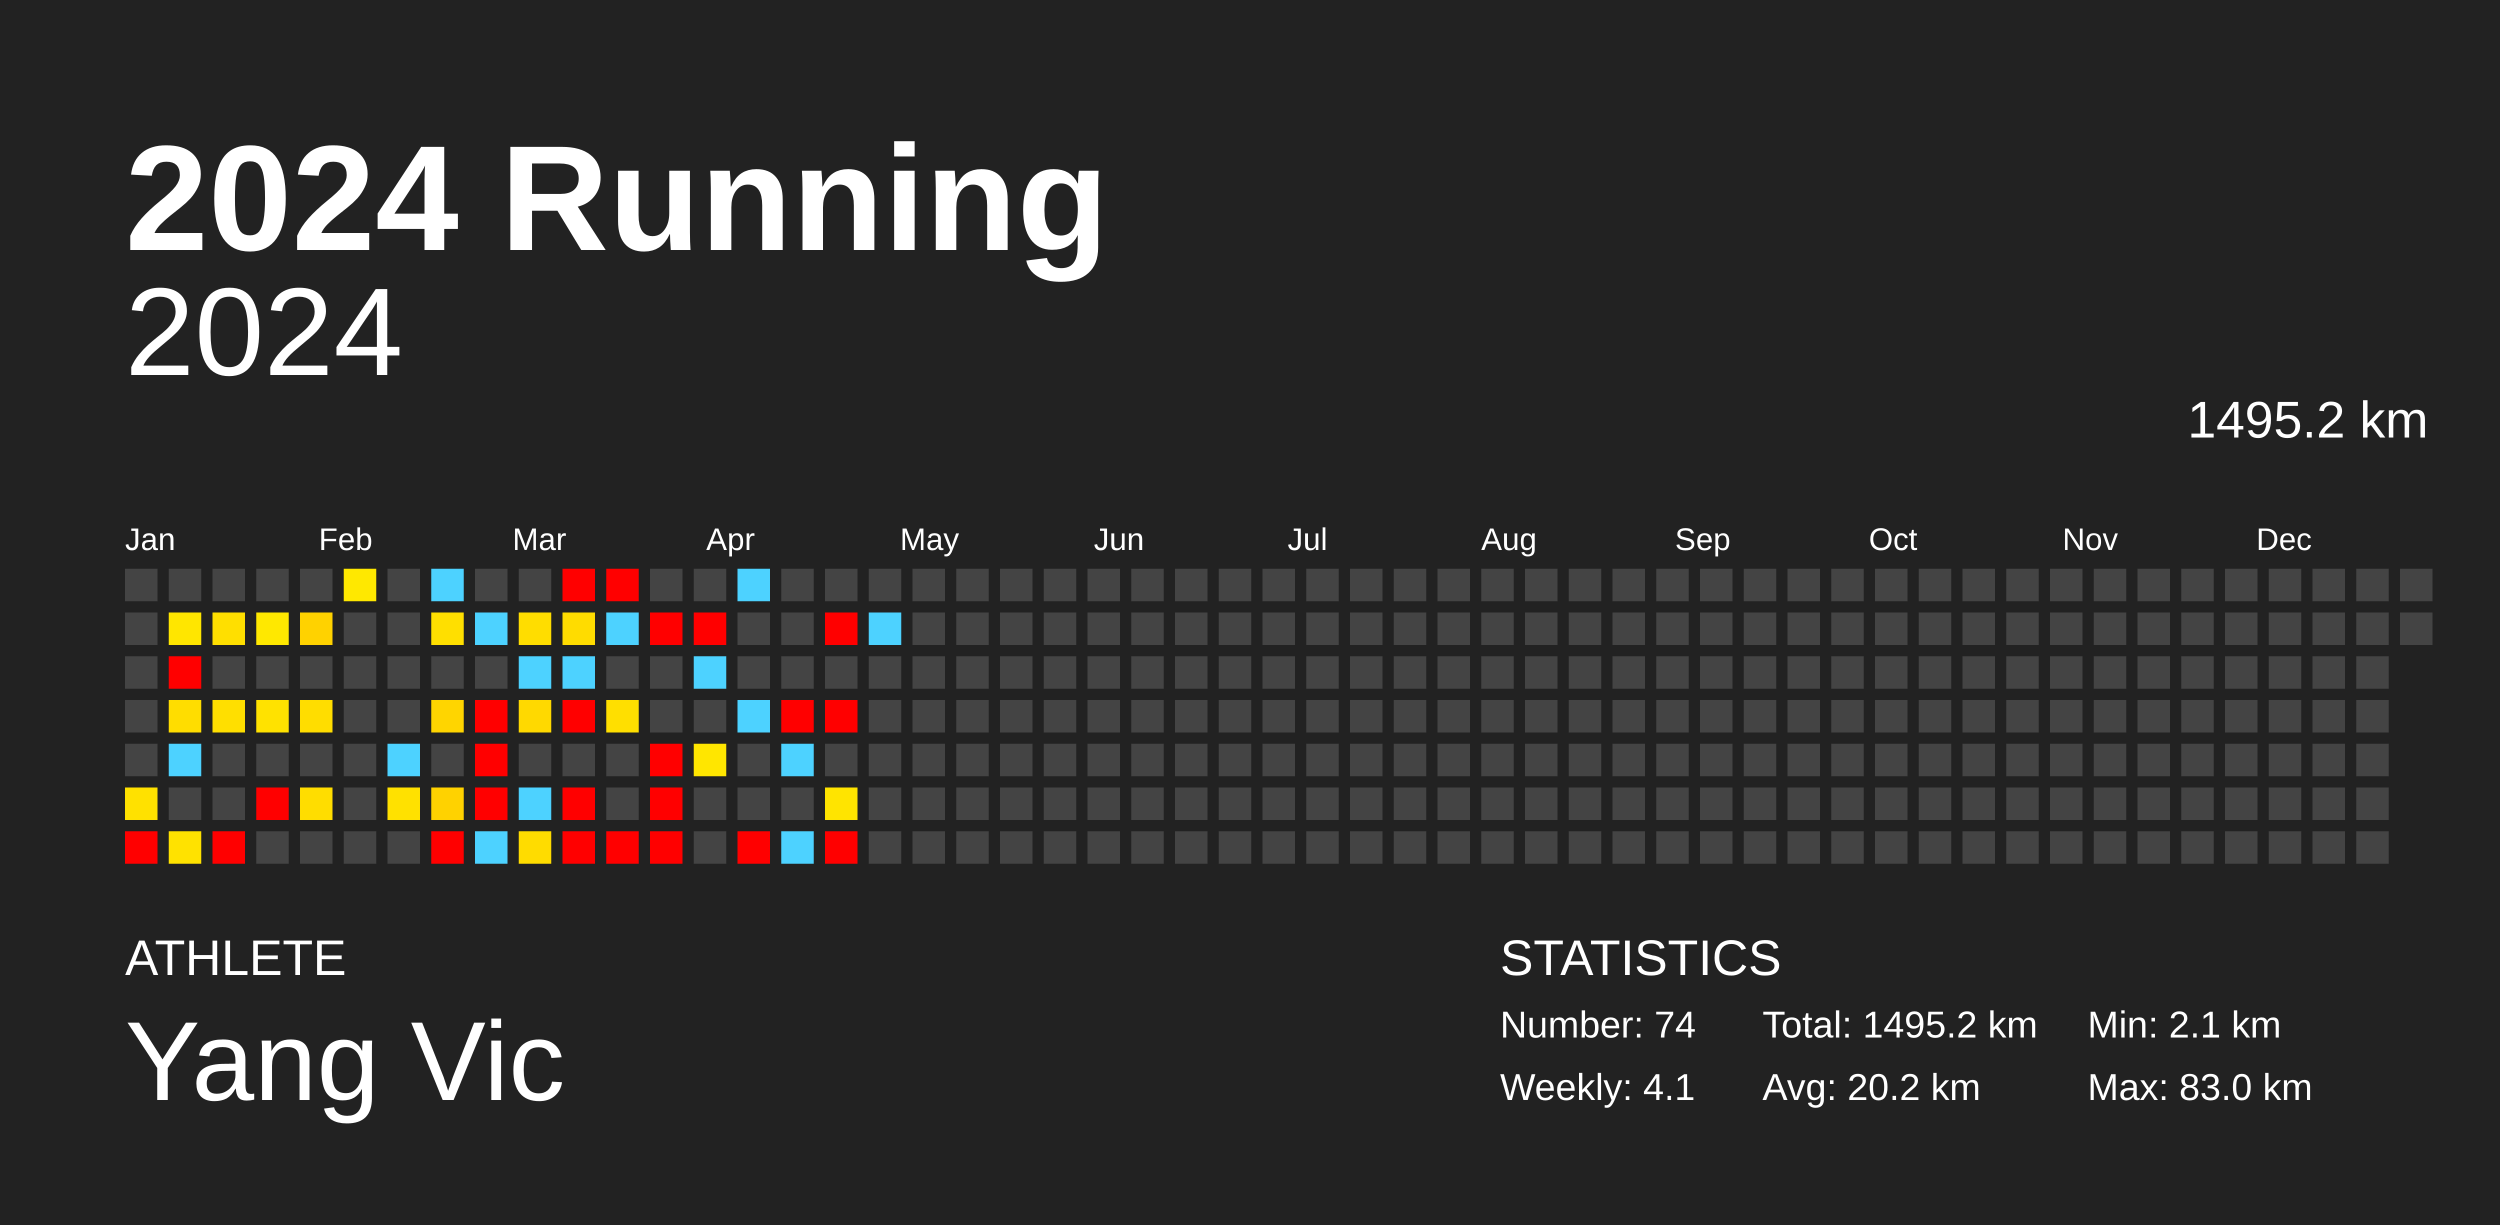
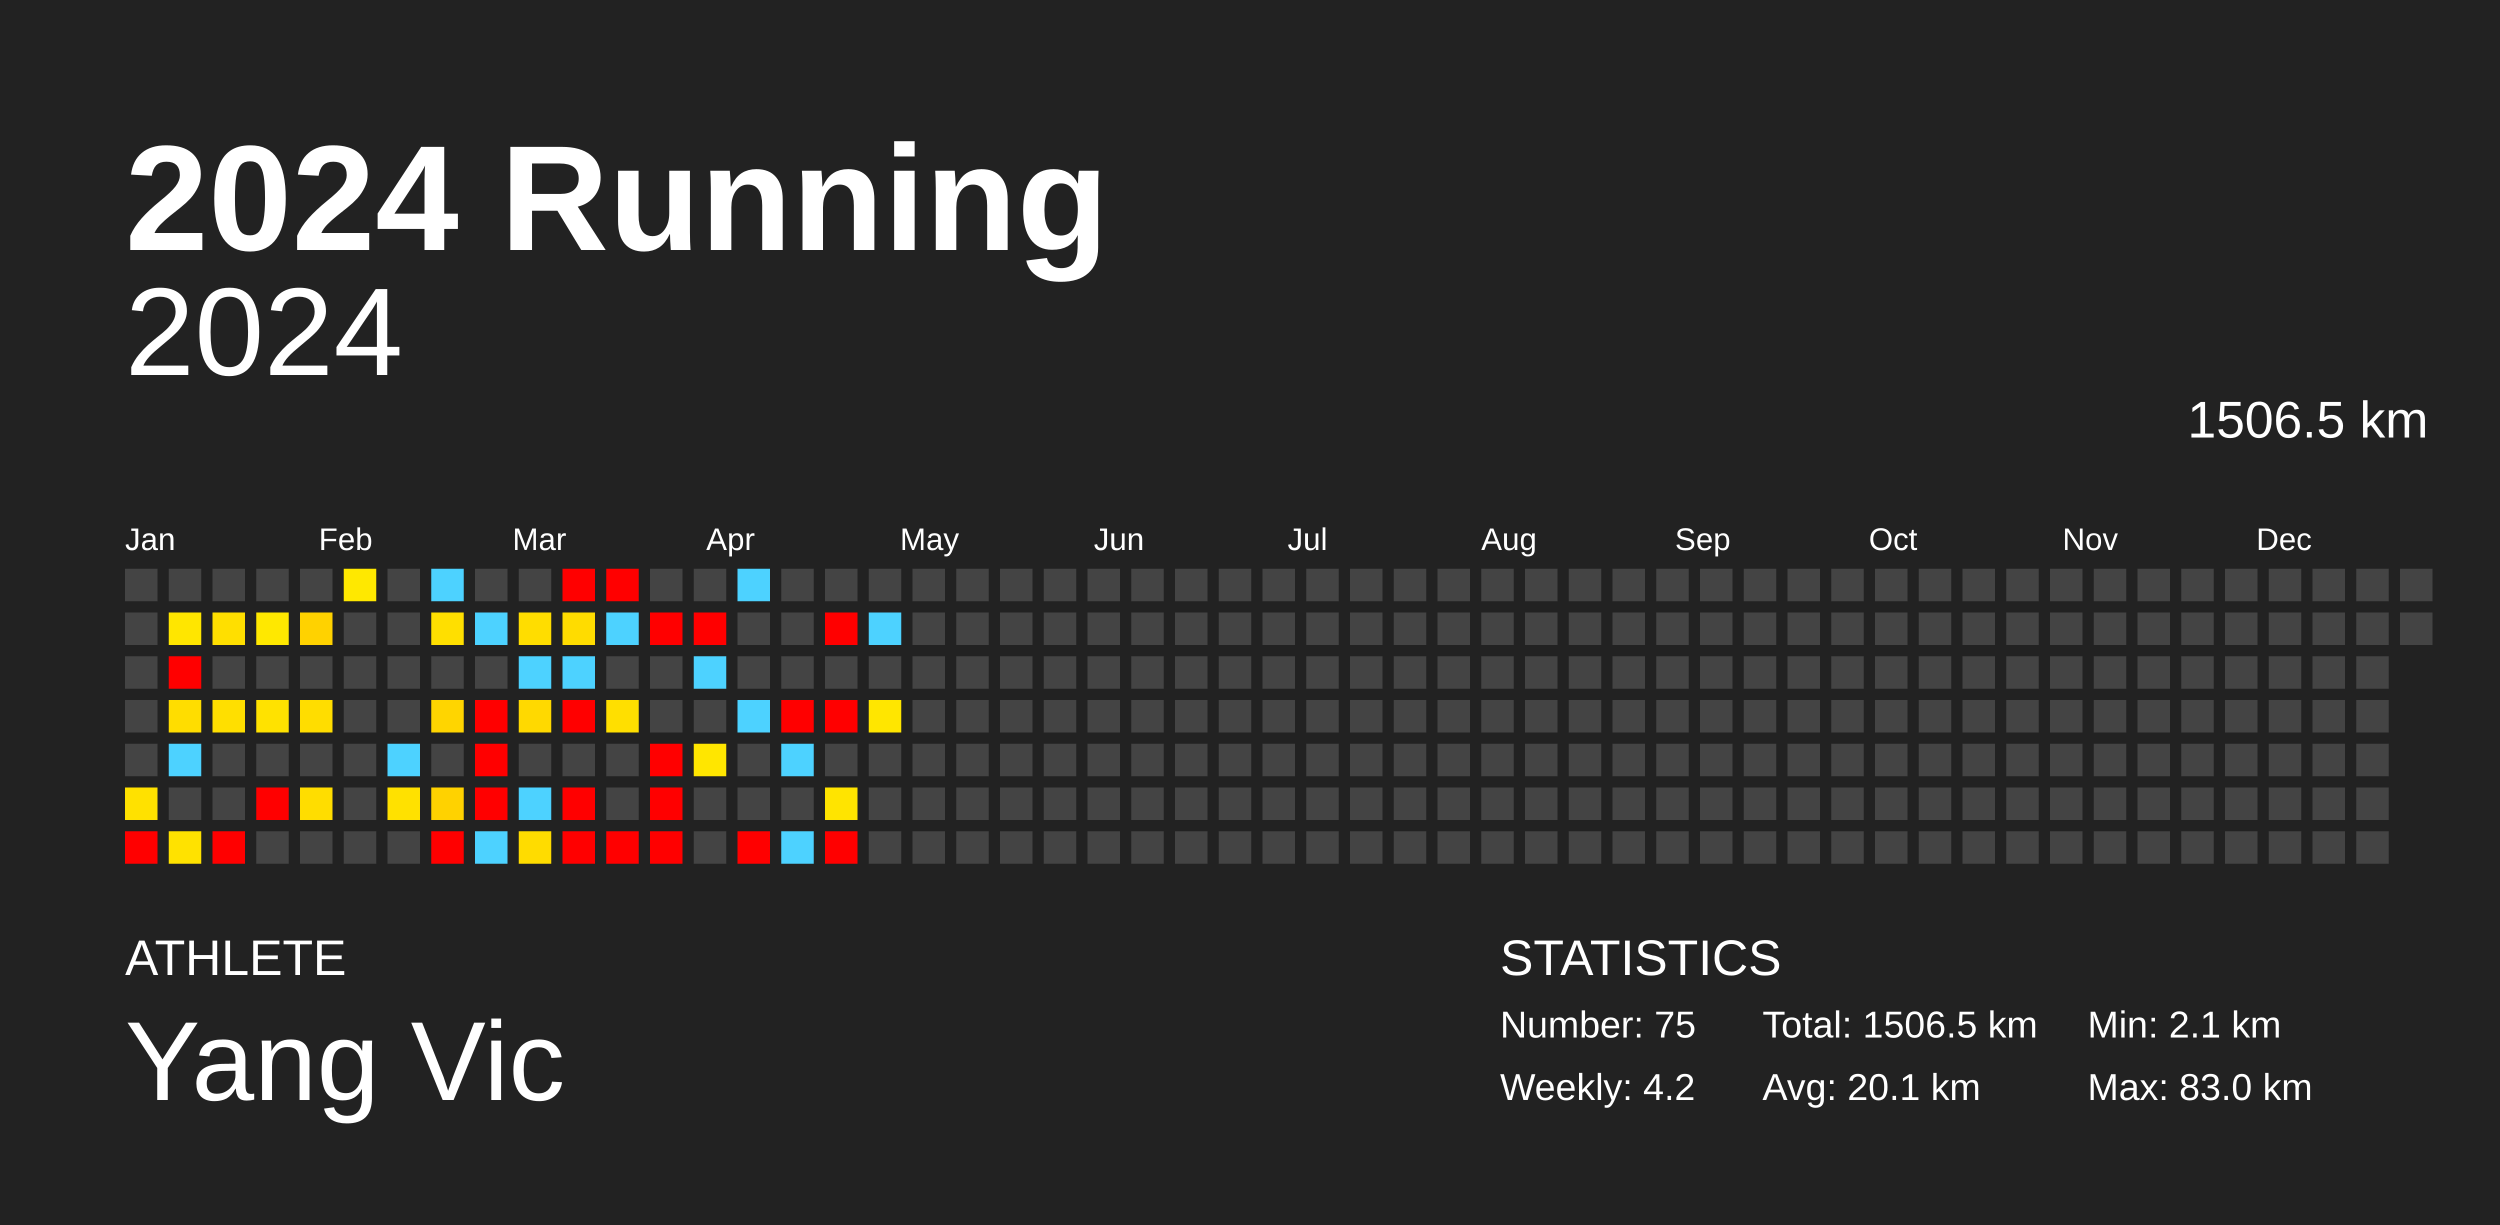
<svg xmlns="http://www.w3.org/2000/svg" baseProfile="full" height="98mm" version="1.1" viewBox="0,0,200,98" width="200mm">
  <defs />
  <rect fill="#222222" height="98" width="200" x="0" y="0" />
  <text fill="#FFFFFF" style="font-size:12px; font-family:Arial; font-weight:bold;" x="10" y="20">2024 Running</text>
  <text fill="#FFFFFF" style="font-size:4px; font-family:Arial" x="10" y="78">ATHLETE</text>
  <text fill="#FFFFFF" style="font-size:9px; font-family:Arial" x="10" y="88">Yang Vic</text>
  <text fill="#FFFFFF" style="font-size:4px; font-family:Arial" x="120" y="78">STATISTICS</text>
-   <text fill="#FFFFFF" style="font-size:3px; font-family:Arial" x="120" y="83">Number: 74</text>
-   <text fill="#FFFFFF" style="font-size:3px; font-family:Arial" x="120" y="88">Weekly: 4.1</text>
-   <text fill="#FFFFFF" style="font-size:3px; font-family:Arial" x="141" y="83">Total: 1495.2 km</text>
-   <text fill="#FFFFFF" style="font-size:3px; font-family:Arial" x="141" y="88">Avg: 20.2 km</text>
+   <text fill="#FFFFFF" style="font-size:3px; font-family:Arial" x="120" y="83">Number: 75</text>
+   <text fill="#FFFFFF" style="font-size:3px; font-family:Arial" x="120" y="88">Weekly: 4.2</text>
+   <text fill="#FFFFFF" style="font-size:3px; font-family:Arial" x="141" y="83">Total: 1506.5 km</text>
+   <text fill="#FFFFFF" style="font-size:3px; font-family:Arial" x="141" y="88">Avg: 20.1 km</text>
  <text fill="#FFFFFF" style="font-size:3px; font-family:Arial" x="167" y="83">Min: 2.1 km</text>
  <text fill="#FFFFFF" style="font-size:3px; font-family:Arial" x="167" y="88">Max: 83.0 km</text>
  <text alignment-baseline="hanging" fill="#FFFFFF" style="font-size:10.0px; font-family:Arial;" x="10" y="30">2024</text>
-   <text alignment-baseline="hanging" fill="#FFFFFF" style="font-size:4.125px; font-family:Arial;" x="175" y="35">1495.2 km</text>
+   <text alignment-baseline="hanging" fill="#FFFFFF" style="font-size:4.125px; font-family:Arial;" x="175" y="35">1506.5 km</text>
  <text fill="#FFFFFF" style="font-size:2.5px; font-family:Arial" x="10.0" y="44">Jan</text>
  <text fill="#FFFFFF" style="font-size:2.5px; font-family:Arial" x="25.5" y="44">Feb</text>
  <text fill="#FFFFFF" style="font-size:2.5px; font-family:Arial" x="41.0" y="44">Mar</text>
  <text fill="#FFFFFF" style="font-size:2.5px; font-family:Arial" x="56.5" y="44">Apr</text>
  <text fill="#FFFFFF" style="font-size:2.5px; font-family:Arial" x="72.0" y="44">May</text>
  <text fill="#FFFFFF" style="font-size:2.5px; font-family:Arial" x="87.5" y="44">Jun</text>
  <text fill="#FFFFFF" style="font-size:2.5px; font-family:Arial" x="103.0" y="44">Jul</text>
  <text fill="#FFFFFF" style="font-size:2.5px; font-family:Arial" x="118.5" y="44">Aug</text>
  <text fill="#FFFFFF" style="font-size:2.5px; font-family:Arial" x="134.0" y="44">Sep</text>
  <text fill="#FFFFFF" style="font-size:2.5px; font-family:Arial" x="149.5" y="44">Oct</text>
  <text fill="#FFFFFF" style="font-size:2.5px; font-family:Arial" x="165.0" y="44">Nov</text>
  <text fill="#FFFFFF" style="font-size:2.5px; font-family:Arial" x="180.5" y="44">Dec</text>
  <rect fill="#444444" height="2.6" width="2.6" x="10.0" y="45.5" />
  <rect fill="#444444" height="2.6" width="2.6" x="10.0" y="49.0" />
  <rect fill="#444444" height="2.6" width="2.6" x="10.0" y="52.5" />
  <rect fill="#444444" height="2.6" width="2.6" x="10.0" y="56.0" />
  <rect fill="#444444" height="2.6" width="2.6" x="10.0" y="59.5" />
  <rect fill="#ffe100" height="2.6" width="2.6" x="10.0" y="63.0" />
  <rect fill="red" height="2.6" width="2.6" x="10.0" y="66.5" />
  <rect fill="#444444" height="2.6" width="2.6" x="13.5" y="45.5" />
  <rect fill="#ffe600" height="2.6" width="2.6" x="13.5" y="49.0" />
  <rect fill="red" height="2.6" width="2.6" x="13.5" y="52.5" />
  <rect fill="#ffdd00" height="2.6" width="2.6" x="13.5" y="56.0" />
  <rect fill="#4dd2ff" height="2.6" width="2.6" x="13.5" y="59.5" />
  <rect fill="#444444" height="2.6" width="2.6" x="13.5" y="63.0" />
  <rect fill="#ffe200" height="2.6" width="2.6" x="13.5" y="66.5" />
  <rect fill="#444444" height="2.6" width="2.6" x="17.0" y="45.5" />
  <rect fill="#ffdf00" height="2.6" width="2.6" x="17.0" y="49.0" />
  <rect fill="#444444" height="2.6" width="2.6" x="17.0" y="52.5" />
  <rect fill="#ffdf00" height="2.6" width="2.6" x="17.0" y="56.0" />
  <rect fill="#444444" height="2.6" width="2.6" x="17.0" y="59.5" />
  <rect fill="#444444" height="2.6" width="2.6" x="17.0" y="63.0" />
  <rect fill="red" height="2.6" width="2.6" x="17.0" y="66.5" />
  <rect fill="#444444" height="2.6" width="2.6" x="20.5" y="45.5" />
  <rect fill="#ffe800" height="2.6" width="2.6" x="20.5" y="49.0" />
  <rect fill="#444444" height="2.6" width="2.6" x="20.5" y="52.5" />
  <rect fill="#ffe200" height="2.6" width="2.6" x="20.5" y="56.0" />
  <rect fill="#444444" height="2.6" width="2.6" x="20.5" y="59.5" />
  <rect fill="red" height="2.6" width="2.6" x="20.5" y="63.0" />
  <rect fill="#444444" height="2.6" width="2.6" x="20.5" y="66.5" />
  <rect fill="#444444" height="2.6" width="2.6" x="24.0" y="45.5" />
  <rect fill="#ffd200" height="2.6" width="2.6" x="24.0" y="49.0" />
  <rect fill="#444444" height="2.6" width="2.6" x="24.0" y="52.5" />
  <rect fill="#ffdd00" height="2.6" width="2.6" x="24.0" y="56.0" />
  <rect fill="#444444" height="2.6" width="2.6" x="24.0" y="59.5" />
  <rect fill="#ffdd00" height="2.6" width="2.6" x="24.0" y="63.0" />
  <rect fill="#444444" height="2.6" width="2.6" x="24.0" y="66.5" />
  <rect fill="#ffe800" height="2.6" width="2.6" x="27.5" y="45.5" />
  <rect fill="#444444" height="2.6" width="2.6" x="27.5" y="49.0" />
  <rect fill="#444444" height="2.6" width="2.6" x="27.5" y="52.5" />
  <rect fill="#444444" height="2.6" width="2.6" x="27.5" y="56.0" />
  <rect fill="#444444" height="2.6" width="2.6" x="27.5" y="59.5" />
  <rect fill="#444444" height="2.6" width="2.6" x="27.5" y="63.0" />
  <rect fill="#444444" height="2.6" width="2.6" x="27.5" y="66.5" />
  <rect fill="#444444" height="2.6" width="2.6" x="31.0" y="45.5" />
  <rect fill="#444444" height="2.6" width="2.6" x="31.0" y="49.0" />
  <rect fill="#444444" height="2.6" width="2.6" x="31.0" y="52.5" />
  <rect fill="#444444" height="2.6" width="2.6" x="31.0" y="56.0" />
  <rect fill="#4dd2ff" height="2.6" width="2.6" x="31.0" y="59.5" />
  <rect fill="#ffe100" height="2.6" width="2.6" x="31.0" y="63.0" />
  <rect fill="#444444" height="2.6" width="2.6" x="31.0" y="66.5" />
  <rect fill="#4dd2ff" height="2.6" width="2.6" x="34.5" y="45.5" />
  <rect fill="#ffdf00" height="2.6" width="2.6" x="34.5" y="49.0" />
  <rect fill="#444444" height="2.6" width="2.6" x="34.5" y="52.5" />
  <rect fill="#ffd500" height="2.6" width="2.6" x="34.5" y="56.0" />
  <rect fill="#444444" height="2.6" width="2.6" x="34.5" y="59.5" />
  <rect fill="#ffd200" height="2.6" width="2.6" x="34.5" y="63.0" />
  <rect fill="red" height="2.6" width="2.6" x="34.5" y="66.5" />
  <rect fill="#444444" height="2.6" width="2.6" x="38.0" y="45.5" />
  <rect fill="#4dd2ff" height="2.6" width="2.6" x="38.0" y="49.0" />
  <rect fill="#444444" height="2.6" width="2.6" x="38.0" y="52.5" />
  <rect fill="red" height="2.6" width="2.6" x="38.0" y="56.0" />
  <rect fill="red" height="2.6" width="2.6" x="38.0" y="59.5" />
  <rect fill="red" height="2.6" width="2.6" x="38.0" y="63.0" />
  <rect fill="#4dd2ff" height="2.6" width="2.6" x="38.0" y="66.5" />
  <rect fill="#444444" height="2.6" width="2.6" x="41.5" y="45.5" />
  <rect fill="#ffdd00" height="2.6" width="2.6" x="41.5" y="49.0" />
  <rect fill="#4dd2ff" height="2.6" width="2.6" x="41.5" y="52.5" />
  <rect fill="#ffd900" height="2.6" width="2.6" x="41.5" y="56.0" />
  <rect fill="#444444" height="2.6" width="2.6" x="41.5" y="59.5" />
  <rect fill="#4dd2ff" height="2.6" width="2.6" x="41.5" y="63.0" />
  <rect fill="#ffdc00" height="2.6" width="2.6" x="41.5" y="66.5" />
  <rect fill="red" height="2.6" width="2.6" x="45.0" y="45.5" />
  <rect fill="#ffdc00" height="2.6" width="2.6" x="45.0" y="49.0" />
  <rect fill="#4dd2ff" height="2.6" width="2.6" x="45.0" y="52.5" />
  <rect fill="red" height="2.6" width="2.6" x="45.0" y="56.0" />
  <rect fill="#444444" height="2.6" width="2.6" x="45.0" y="59.5" />
  <rect fill="red" height="2.6" width="2.6" x="45.0" y="63.0" />
  <rect fill="red" height="2.6" width="2.6" x="45.0" y="66.5" />
  <rect fill="red" height="2.6" width="2.6" x="48.5" y="45.5" />
  <rect fill="#4dd2ff" height="2.6" width="2.6" x="48.5" y="49.0" />
  <rect fill="#444444" height="2.6" width="2.6" x="48.5" y="52.5" />
  <rect fill="#ffdf00" height="2.6" width="2.6" x="48.5" y="56.0" />
  <rect fill="#444444" height="2.6" width="2.6" x="48.5" y="59.5" />
  <rect fill="#444444" height="2.6" width="2.6" x="48.5" y="63.0" />
  <rect fill="red" height="2.6" width="2.6" x="48.5" y="66.5" />
  <rect fill="#444444" height="2.6" width="2.6" x="52.0" y="45.5" />
  <rect fill="red" height="2.6" width="2.6" x="52.0" y="49.0" />
  <rect fill="#444444" height="2.6" width="2.6" x="52.0" y="52.5" />
  <rect fill="#444444" height="2.6" width="2.6" x="52.0" y="56.0" />
  <rect fill="red" height="2.6" width="2.6" x="52.0" y="59.5" />
  <rect fill="red" height="2.6" width="2.6" x="52.0" y="63.0" />
  <rect fill="red" height="2.6" width="2.6" x="52.0" y="66.5" />
  <rect fill="#444444" height="2.6" width="2.6" x="55.5" y="45.5" />
  <rect fill="red" height="2.6" width="2.6" x="55.5" y="49.0" />
  <rect fill="#4dd2ff" height="2.6" width="2.6" x="55.5" y="52.5" />
  <rect fill="#444444" height="2.6" width="2.6" x="55.5" y="56.0" />
  <rect fill="#ffe600" height="2.6" width="2.6" x="55.5" y="59.5" />
  <rect fill="#444444" height="2.6" width="2.6" x="55.5" y="63.0" />
  <rect fill="#444444" height="2.6" width="2.6" x="55.5" y="66.5" />
  <rect fill="#4dd2ff" height="2.6" width="2.6" x="59.0" y="45.5" />
  <rect fill="#444444" height="2.6" width="2.6" x="59.0" y="49.0" />
  <rect fill="#444444" height="2.6" width="2.6" x="59.0" y="52.5" />
  <rect fill="#4dd2ff" height="2.6" width="2.6" x="59.0" y="56.0" />
  <rect fill="#444444" height="2.6" width="2.6" x="59.0" y="59.5" />
  <rect fill="#444444" height="2.6" width="2.6" x="59.0" y="63.0" />
  <rect fill="red" height="2.6" width="2.6" x="59.0" y="66.5" />
  <rect fill="#444444" height="2.6" width="2.6" x="62.5" y="45.5" />
  <rect fill="#444444" height="2.6" width="2.6" x="62.5" y="49.0" />
  <rect fill="#444444" height="2.6" width="2.6" x="62.5" y="52.5" />
  <rect fill="red" height="2.6" width="2.6" x="62.5" y="56.0" />
  <rect fill="#4dd2ff" height="2.6" width="2.6" x="62.5" y="59.5" />
  <rect fill="#444444" height="2.6" width="2.6" x="62.5" y="63.0" />
  <rect fill="#4dd2ff" height="2.6" width="2.6" x="62.5" y="66.5" />
  <rect fill="#444444" height="2.6" width="2.6" x="66.0" y="45.5" />
  <rect fill="red" height="2.6" width="2.6" x="66.0" y="49.0" />
  <rect fill="#444444" height="2.6" width="2.6" x="66.0" y="52.5" />
  <rect fill="red" height="2.6" width="2.6" x="66.0" y="56.0" />
  <rect fill="#444444" height="2.6" width="2.6" x="66.0" y="59.5" />
  <rect fill="#ffe400" height="2.6" width="2.6" x="66.0" y="63.0" />
  <rect fill="red" height="2.6" width="2.6" x="66.0" y="66.5" />
  <rect fill="#444444" height="2.6" width="2.6" x="69.5" y="45.5" />
  <rect fill="#4dd2ff" height="2.6" width="2.6" x="69.5" y="49.0" />
  <rect fill="#444444" height="2.6" width="2.6" x="69.5" y="52.5" />
-   <rect fill="#444444" height="2.6" width="2.6" x="69.5" y="56.0" />
+   <rect fill="#ffe600" height="2.6" width="2.6" x="69.5" y="56.0" />
  <rect fill="#444444" height="2.6" width="2.6" x="69.5" y="59.5" />
  <rect fill="#444444" height="2.6" width="2.6" x="69.5" y="63.0" />
  <rect fill="#444444" height="2.6" width="2.6" x="69.5" y="66.5" />
  <rect fill="#444444" height="2.6" width="2.6" x="73.0" y="45.5" />
  <rect fill="#444444" height="2.6" width="2.6" x="73.0" y="49.0" />
  <rect fill="#444444" height="2.6" width="2.6" x="73.0" y="52.5" />
  <rect fill="#444444" height="2.6" width="2.6" x="73.0" y="56.0" />
  <rect fill="#444444" height="2.6" width="2.6" x="73.0" y="59.5" />
  <rect fill="#444444" height="2.6" width="2.6" x="73.0" y="63.0" />
  <rect fill="#444444" height="2.6" width="2.6" x="73.0" y="66.5" />
  <rect fill="#444444" height="2.6" width="2.6" x="76.5" y="45.5" />
  <rect fill="#444444" height="2.6" width="2.6" x="76.5" y="49.0" />
  <rect fill="#444444" height="2.6" width="2.6" x="76.5" y="52.5" />
  <rect fill="#444444" height="2.6" width="2.6" x="76.5" y="56.0" />
  <rect fill="#444444" height="2.6" width="2.6" x="76.5" y="59.5" />
  <rect fill="#444444" height="2.6" width="2.6" x="76.5" y="63.0" />
  <rect fill="#444444" height="2.6" width="2.6" x="76.5" y="66.5" />
  <rect fill="#444444" height="2.6" width="2.6" x="80.0" y="45.5" />
  <rect fill="#444444" height="2.6" width="2.6" x="80.0" y="49.0" />
  <rect fill="#444444" height="2.6" width="2.6" x="80.0" y="52.5" />
  <rect fill="#444444" height="2.6" width="2.6" x="80.0" y="56.0" />
  <rect fill="#444444" height="2.6" width="2.6" x="80.0" y="59.5" />
  <rect fill="#444444" height="2.6" width="2.6" x="80.0" y="63.0" />
  <rect fill="#444444" height="2.6" width="2.6" x="80.0" y="66.5" />
  <rect fill="#444444" height="2.6" width="2.6" x="83.5" y="45.5" />
  <rect fill="#444444" height="2.6" width="2.6" x="83.5" y="49.0" />
  <rect fill="#444444" height="2.6" width="2.6" x="83.5" y="52.5" />
  <rect fill="#444444" height="2.6" width="2.6" x="83.5" y="56.0" />
  <rect fill="#444444" height="2.6" width="2.6" x="83.5" y="59.5" />
  <rect fill="#444444" height="2.6" width="2.6" x="83.5" y="63.0" />
  <rect fill="#444444" height="2.6" width="2.6" x="83.5" y="66.5" />
  <rect fill="#444444" height="2.6" width="2.6" x="87.0" y="45.5" />
  <rect fill="#444444" height="2.6" width="2.6" x="87.0" y="49.0" />
  <rect fill="#444444" height="2.6" width="2.6" x="87.0" y="52.5" />
  <rect fill="#444444" height="2.6" width="2.6" x="87.0" y="56.0" />
  <rect fill="#444444" height="2.6" width="2.6" x="87.0" y="59.5" />
  <rect fill="#444444" height="2.6" width="2.6" x="87.0" y="63.0" />
  <rect fill="#444444" height="2.6" width="2.6" x="87.0" y="66.5" />
  <rect fill="#444444" height="2.6" width="2.6" x="90.5" y="45.5" />
  <rect fill="#444444" height="2.6" width="2.6" x="90.5" y="49.0" />
  <rect fill="#444444" height="2.6" width="2.6" x="90.5" y="52.5" />
  <rect fill="#444444" height="2.6" width="2.6" x="90.5" y="56.0" />
  <rect fill="#444444" height="2.6" width="2.6" x="90.5" y="59.5" />
  <rect fill="#444444" height="2.6" width="2.6" x="90.5" y="63.0" />
  <rect fill="#444444" height="2.6" width="2.6" x="90.5" y="66.5" />
  <rect fill="#444444" height="2.6" width="2.6" x="94.0" y="45.5" />
  <rect fill="#444444" height="2.6" width="2.6" x="94.0" y="49.0" />
  <rect fill="#444444" height="2.6" width="2.6" x="94.0" y="52.5" />
  <rect fill="#444444" height="2.6" width="2.6" x="94.0" y="56.0" />
  <rect fill="#444444" height="2.6" width="2.6" x="94.0" y="59.5" />
  <rect fill="#444444" height="2.6" width="2.6" x="94.0" y="63.0" />
  <rect fill="#444444" height="2.6" width="2.6" x="94.0" y="66.5" />
  <rect fill="#444444" height="2.6" width="2.6" x="97.5" y="45.5" />
  <rect fill="#444444" height="2.6" width="2.6" x="97.5" y="49.0" />
  <rect fill="#444444" height="2.6" width="2.6" x="97.5" y="52.5" />
  <rect fill="#444444" height="2.6" width="2.6" x="97.5" y="56.0" />
  <rect fill="#444444" height="2.6" width="2.6" x="97.5" y="59.5" />
  <rect fill="#444444" height="2.6" width="2.6" x="97.5" y="63.0" />
  <rect fill="#444444" height="2.6" width="2.6" x="97.5" y="66.5" />
  <rect fill="#444444" height="2.6" width="2.6" x="101.0" y="45.5" />
  <rect fill="#444444" height="2.6" width="2.6" x="101.0" y="49.0" />
  <rect fill="#444444" height="2.6" width="2.6" x="101.0" y="52.5" />
  <rect fill="#444444" height="2.6" width="2.6" x="101.0" y="56.0" />
  <rect fill="#444444" height="2.6" width="2.6" x="101.0" y="59.5" />
  <rect fill="#444444" height="2.6" width="2.6" x="101.0" y="63.0" />
  <rect fill="#444444" height="2.6" width="2.6" x="101.0" y="66.5" />
  <rect fill="#444444" height="2.6" width="2.6" x="104.5" y="45.5" />
  <rect fill="#444444" height="2.6" width="2.6" x="104.5" y="49.0" />
  <rect fill="#444444" height="2.6" width="2.6" x="104.5" y="52.5" />
  <rect fill="#444444" height="2.6" width="2.6" x="104.5" y="56.0" />
  <rect fill="#444444" height="2.6" width="2.6" x="104.5" y="59.5" />
  <rect fill="#444444" height="2.6" width="2.6" x="104.5" y="63.0" />
  <rect fill="#444444" height="2.6" width="2.6" x="104.5" y="66.5" />
  <rect fill="#444444" height="2.6" width="2.6" x="108.0" y="45.5" />
  <rect fill="#444444" height="2.6" width="2.6" x="108.0" y="49.0" />
  <rect fill="#444444" height="2.6" width="2.6" x="108.0" y="52.5" />
  <rect fill="#444444" height="2.6" width="2.6" x="108.0" y="56.0" />
  <rect fill="#444444" height="2.6" width="2.6" x="108.0" y="59.5" />
  <rect fill="#444444" height="2.6" width="2.6" x="108.0" y="63.0" />
  <rect fill="#444444" height="2.6" width="2.6" x="108.0" y="66.5" />
  <rect fill="#444444" height="2.6" width="2.6" x="111.5" y="45.5" />
  <rect fill="#444444" height="2.6" width="2.6" x="111.5" y="49.0" />
  <rect fill="#444444" height="2.6" width="2.6" x="111.5" y="52.5" />
  <rect fill="#444444" height="2.6" width="2.6" x="111.5" y="56.0" />
  <rect fill="#444444" height="2.6" width="2.6" x="111.5" y="59.5" />
  <rect fill="#444444" height="2.6" width="2.6" x="111.5" y="63.0" />
  <rect fill="#444444" height="2.6" width="2.6" x="111.5" y="66.5" />
  <rect fill="#444444" height="2.6" width="2.6" x="115.0" y="45.5" />
  <rect fill="#444444" height="2.6" width="2.6" x="115.0" y="49.0" />
  <rect fill="#444444" height="2.6" width="2.6" x="115.0" y="52.5" />
  <rect fill="#444444" height="2.6" width="2.6" x="115.0" y="56.0" />
  <rect fill="#444444" height="2.6" width="2.6" x="115.0" y="59.5" />
  <rect fill="#444444" height="2.6" width="2.6" x="115.0" y="63.0" />
  <rect fill="#444444" height="2.6" width="2.6" x="115.0" y="66.5" />
  <rect fill="#444444" height="2.6" width="2.6" x="118.5" y="45.5" />
  <rect fill="#444444" height="2.6" width="2.6" x="118.5" y="49.0" />
  <rect fill="#444444" height="2.6" width="2.6" x="118.5" y="52.5" />
  <rect fill="#444444" height="2.6" width="2.6" x="118.5" y="56.0" />
  <rect fill="#444444" height="2.6" width="2.6" x="118.5" y="59.5" />
  <rect fill="#444444" height="2.6" width="2.6" x="118.5" y="63.0" />
  <rect fill="#444444" height="2.6" width="2.6" x="118.5" y="66.5" />
  <rect fill="#444444" height="2.6" width="2.6" x="122.0" y="45.5" />
  <rect fill="#444444" height="2.6" width="2.6" x="122.0" y="49.0" />
  <rect fill="#444444" height="2.6" width="2.6" x="122.0" y="52.5" />
  <rect fill="#444444" height="2.6" width="2.6" x="122.0" y="56.0" />
  <rect fill="#444444" height="2.6" width="2.6" x="122.0" y="59.5" />
  <rect fill="#444444" height="2.6" width="2.6" x="122.0" y="63.0" />
  <rect fill="#444444" height="2.6" width="2.6" x="122.0" y="66.5" />
  <rect fill="#444444" height="2.6" width="2.6" x="125.5" y="45.5" />
  <rect fill="#444444" height="2.6" width="2.6" x="125.5" y="49.0" />
  <rect fill="#444444" height="2.6" width="2.6" x="125.5" y="52.5" />
  <rect fill="#444444" height="2.6" width="2.6" x="125.5" y="56.0" />
  <rect fill="#444444" height="2.6" width="2.6" x="125.5" y="59.5" />
  <rect fill="#444444" height="2.6" width="2.6" x="125.5" y="63.0" />
  <rect fill="#444444" height="2.6" width="2.6" x="125.5" y="66.5" />
  <rect fill="#444444" height="2.6" width="2.6" x="129.0" y="45.5" />
  <rect fill="#444444" height="2.6" width="2.6" x="129.0" y="49.0" />
  <rect fill="#444444" height="2.6" width="2.6" x="129.0" y="52.5" />
  <rect fill="#444444" height="2.6" width="2.6" x="129.0" y="56.0" />
  <rect fill="#444444" height="2.6" width="2.6" x="129.0" y="59.5" />
  <rect fill="#444444" height="2.6" width="2.6" x="129.0" y="63.0" />
  <rect fill="#444444" height="2.6" width="2.6" x="129.0" y="66.5" />
  <rect fill="#444444" height="2.6" width="2.6" x="132.5" y="45.5" />
  <rect fill="#444444" height="2.6" width="2.6" x="132.5" y="49.0" />
  <rect fill="#444444" height="2.6" width="2.6" x="132.5" y="52.5" />
  <rect fill="#444444" height="2.6" width="2.6" x="132.5" y="56.0" />
  <rect fill="#444444" height="2.6" width="2.6" x="132.5" y="59.5" />
  <rect fill="#444444" height="2.6" width="2.6" x="132.5" y="63.0" />
  <rect fill="#444444" height="2.6" width="2.6" x="132.5" y="66.5" />
  <rect fill="#444444" height="2.6" width="2.6" x="136.0" y="45.5" />
  <rect fill="#444444" height="2.6" width="2.6" x="136.0" y="49.0" />
  <rect fill="#444444" height="2.6" width="2.6" x="136.0" y="52.5" />
  <rect fill="#444444" height="2.6" width="2.6" x="136.0" y="56.0" />
  <rect fill="#444444" height="2.6" width="2.6" x="136.0" y="59.5" />
  <rect fill="#444444" height="2.6" width="2.6" x="136.0" y="63.0" />
  <rect fill="#444444" height="2.6" width="2.6" x="136.0" y="66.5" />
  <rect fill="#444444" height="2.6" width="2.6" x="139.5" y="45.5" />
  <rect fill="#444444" height="2.6" width="2.6" x="139.5" y="49.0" />
  <rect fill="#444444" height="2.6" width="2.6" x="139.5" y="52.5" />
  <rect fill="#444444" height="2.6" width="2.6" x="139.5" y="56.0" />
  <rect fill="#444444" height="2.6" width="2.6" x="139.5" y="59.5" />
  <rect fill="#444444" height="2.6" width="2.6" x="139.5" y="63.0" />
  <rect fill="#444444" height="2.6" width="2.6" x="139.5" y="66.5" />
  <rect fill="#444444" height="2.6" width="2.6" x="143.0" y="45.5" />
  <rect fill="#444444" height="2.6" width="2.6" x="143.0" y="49.0" />
  <rect fill="#444444" height="2.6" width="2.6" x="143.0" y="52.5" />
  <rect fill="#444444" height="2.6" width="2.6" x="143.0" y="56.0" />
  <rect fill="#444444" height="2.6" width="2.6" x="143.0" y="59.5" />
  <rect fill="#444444" height="2.6" width="2.6" x="143.0" y="63.0" />
  <rect fill="#444444" height="2.6" width="2.6" x="143.0" y="66.5" />
  <rect fill="#444444" height="2.6" width="2.6" x="146.5" y="45.5" />
  <rect fill="#444444" height="2.6" width="2.6" x="146.5" y="49.0" />
  <rect fill="#444444" height="2.6" width="2.6" x="146.5" y="52.5" />
  <rect fill="#444444" height="2.6" width="2.6" x="146.5" y="56.0" />
  <rect fill="#444444" height="2.6" width="2.6" x="146.5" y="59.5" />
  <rect fill="#444444" height="2.6" width="2.6" x="146.5" y="63.0" />
  <rect fill="#444444" height="2.6" width="2.6" x="146.5" y="66.5" />
  <rect fill="#444444" height="2.6" width="2.6" x="150.0" y="45.5" />
  <rect fill="#444444" height="2.6" width="2.6" x="150.0" y="49.0" />
  <rect fill="#444444" height="2.6" width="2.6" x="150.0" y="52.5" />
  <rect fill="#444444" height="2.6" width="2.6" x="150.0" y="56.0" />
  <rect fill="#444444" height="2.6" width="2.6" x="150.0" y="59.5" />
  <rect fill="#444444" height="2.6" width="2.6" x="150.0" y="63.0" />
  <rect fill="#444444" height="2.6" width="2.6" x="150.0" y="66.5" />
  <rect fill="#444444" height="2.6" width="2.6" x="153.5" y="45.5" />
  <rect fill="#444444" height="2.6" width="2.6" x="153.5" y="49.0" />
  <rect fill="#444444" height="2.6" width="2.6" x="153.5" y="52.5" />
  <rect fill="#444444" height="2.6" width="2.6" x="153.5" y="56.0" />
  <rect fill="#444444" height="2.6" width="2.6" x="153.5" y="59.5" />
  <rect fill="#444444" height="2.6" width="2.6" x="153.5" y="63.0" />
  <rect fill="#444444" height="2.6" width="2.6" x="153.5" y="66.5" />
  <rect fill="#444444" height="2.6" width="2.6" x="157.0" y="45.5" />
  <rect fill="#444444" height="2.6" width="2.6" x="157.0" y="49.0" />
  <rect fill="#444444" height="2.6" width="2.6" x="157.0" y="52.5" />
  <rect fill="#444444" height="2.6" width="2.6" x="157.0" y="56.0" />
  <rect fill="#444444" height="2.6" width="2.6" x="157.0" y="59.5" />
  <rect fill="#444444" height="2.6" width="2.6" x="157.0" y="63.0" />
  <rect fill="#444444" height="2.6" width="2.6" x="157.0" y="66.5" />
  <rect fill="#444444" height="2.6" width="2.6" x="160.5" y="45.5" />
  <rect fill="#444444" height="2.6" width="2.6" x="160.5" y="49.0" />
  <rect fill="#444444" height="2.6" width="2.6" x="160.5" y="52.5" />
  <rect fill="#444444" height="2.6" width="2.6" x="160.5" y="56.0" />
  <rect fill="#444444" height="2.6" width="2.6" x="160.5" y="59.5" />
  <rect fill="#444444" height="2.6" width="2.6" x="160.5" y="63.0" />
  <rect fill="#444444" height="2.6" width="2.6" x="160.5" y="66.5" />
  <rect fill="#444444" height="2.6" width="2.6" x="164.0" y="45.5" />
  <rect fill="#444444" height="2.6" width="2.6" x="164.0" y="49.0" />
  <rect fill="#444444" height="2.6" width="2.6" x="164.0" y="52.5" />
  <rect fill="#444444" height="2.6" width="2.6" x="164.0" y="56.0" />
  <rect fill="#444444" height="2.6" width="2.6" x="164.0" y="59.5" />
  <rect fill="#444444" height="2.6" width="2.6" x="164.0" y="63.0" />
  <rect fill="#444444" height="2.6" width="2.6" x="164.0" y="66.5" />
  <rect fill="#444444" height="2.6" width="2.6" x="167.5" y="45.5" />
  <rect fill="#444444" height="2.6" width="2.6" x="167.5" y="49.0" />
  <rect fill="#444444" height="2.6" width="2.6" x="167.5" y="52.5" />
  <rect fill="#444444" height="2.6" width="2.6" x="167.5" y="56.0" />
  <rect fill="#444444" height="2.6" width="2.6" x="167.5" y="59.5" />
  <rect fill="#444444" height="2.6" width="2.6" x="167.5" y="63.0" />
  <rect fill="#444444" height="2.6" width="2.6" x="167.5" y="66.5" />
  <rect fill="#444444" height="2.6" width="2.6" x="171.0" y="45.5" />
  <rect fill="#444444" height="2.6" width="2.6" x="171.0" y="49.0" />
  <rect fill="#444444" height="2.6" width="2.6" x="171.0" y="52.5" />
  <rect fill="#444444" height="2.6" width="2.6" x="171.0" y="56.0" />
  <rect fill="#444444" height="2.6" width="2.6" x="171.0" y="59.5" />
  <rect fill="#444444" height="2.6" width="2.6" x="171.0" y="63.0" />
  <rect fill="#444444" height="2.6" width="2.6" x="171.0" y="66.5" />
  <rect fill="#444444" height="2.6" width="2.6" x="174.5" y="45.5" />
  <rect fill="#444444" height="2.6" width="2.6" x="174.5" y="49.0" />
  <rect fill="#444444" height="2.6" width="2.6" x="174.5" y="52.5" />
  <rect fill="#444444" height="2.6" width="2.6" x="174.5" y="56.0" />
  <rect fill="#444444" height="2.6" width="2.6" x="174.5" y="59.5" />
  <rect fill="#444444" height="2.6" width="2.6" x="174.5" y="63.0" />
  <rect fill="#444444" height="2.6" width="2.6" x="174.5" y="66.5" />
  <rect fill="#444444" height="2.6" width="2.6" x="178.0" y="45.5" />
  <rect fill="#444444" height="2.6" width="2.6" x="178.0" y="49.0" />
  <rect fill="#444444" height="2.6" width="2.6" x="178.0" y="52.5" />
  <rect fill="#444444" height="2.6" width="2.6" x="178.0" y="56.0" />
  <rect fill="#444444" height="2.6" width="2.6" x="178.0" y="59.5" />
  <rect fill="#444444" height="2.6" width="2.6" x="178.0" y="63.0" />
  <rect fill="#444444" height="2.6" width="2.6" x="178.0" y="66.5" />
  <rect fill="#444444" height="2.6" width="2.6" x="181.5" y="45.5" />
  <rect fill="#444444" height="2.6" width="2.6" x="181.5" y="49.0" />
  <rect fill="#444444" height="2.6" width="2.6" x="181.5" y="52.5" />
  <rect fill="#444444" height="2.6" width="2.6" x="181.5" y="56.0" />
  <rect fill="#444444" height="2.6" width="2.6" x="181.5" y="59.5" />
  <rect fill="#444444" height="2.6" width="2.6" x="181.5" y="63.0" />
  <rect fill="#444444" height="2.6" width="2.6" x="181.5" y="66.5" />
  <rect fill="#444444" height="2.6" width="2.6" x="185.0" y="45.5" />
  <rect fill="#444444" height="2.6" width="2.6" x="185.0" y="49.0" />
  <rect fill="#444444" height="2.6" width="2.6" x="185.0" y="52.5" />
  <rect fill="#444444" height="2.6" width="2.6" x="185.0" y="56.0" />
  <rect fill="#444444" height="2.6" width="2.6" x="185.0" y="59.5" />
  <rect fill="#444444" height="2.6" width="2.6" x="185.0" y="63.0" />
  <rect fill="#444444" height="2.6" width="2.6" x="185.0" y="66.5" />
  <rect fill="#444444" height="2.6" width="2.6" x="188.5" y="45.5" />
  <rect fill="#444444" height="2.6" width="2.6" x="188.5" y="49.0" />
  <rect fill="#444444" height="2.6" width="2.6" x="188.5" y="52.5" />
  <rect fill="#444444" height="2.6" width="2.6" x="188.5" y="56.0" />
  <rect fill="#444444" height="2.6" width="2.6" x="188.5" y="59.5" />
  <rect fill="#444444" height="2.6" width="2.6" x="188.5" y="63.0" />
  <rect fill="#444444" height="2.6" width="2.6" x="188.5" y="66.5" />
  <rect fill="#444444" height="2.6" width="2.6" x="192.0" y="45.5" />
  <rect fill="#444444" height="2.6" width="2.6" x="192.0" y="49.0" />
</svg>
